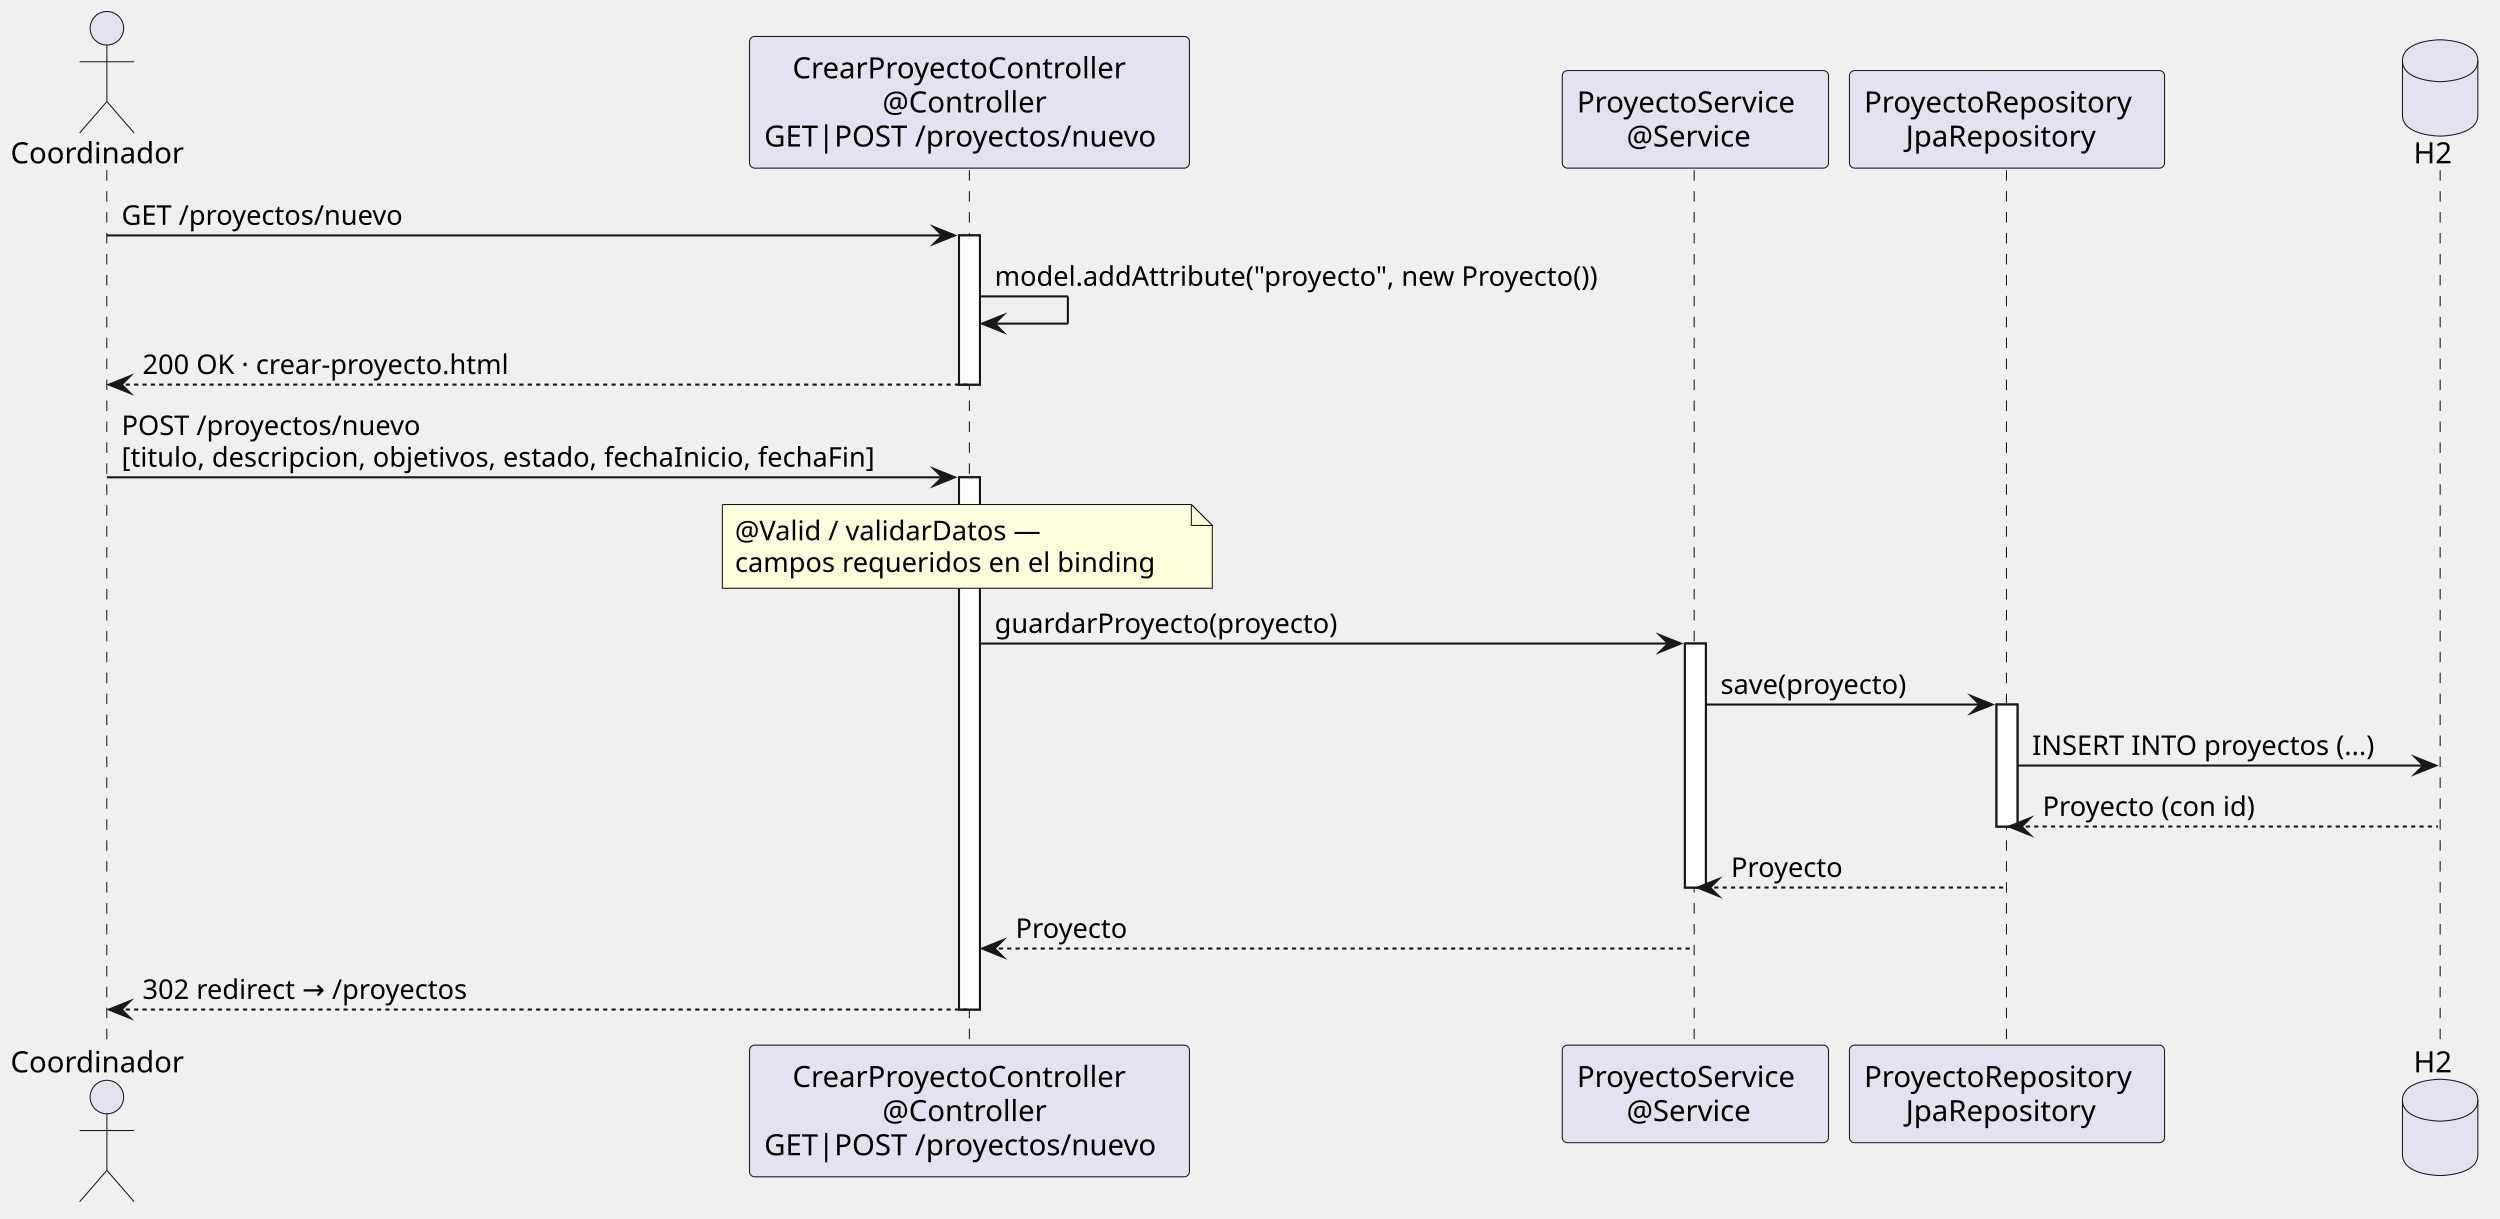
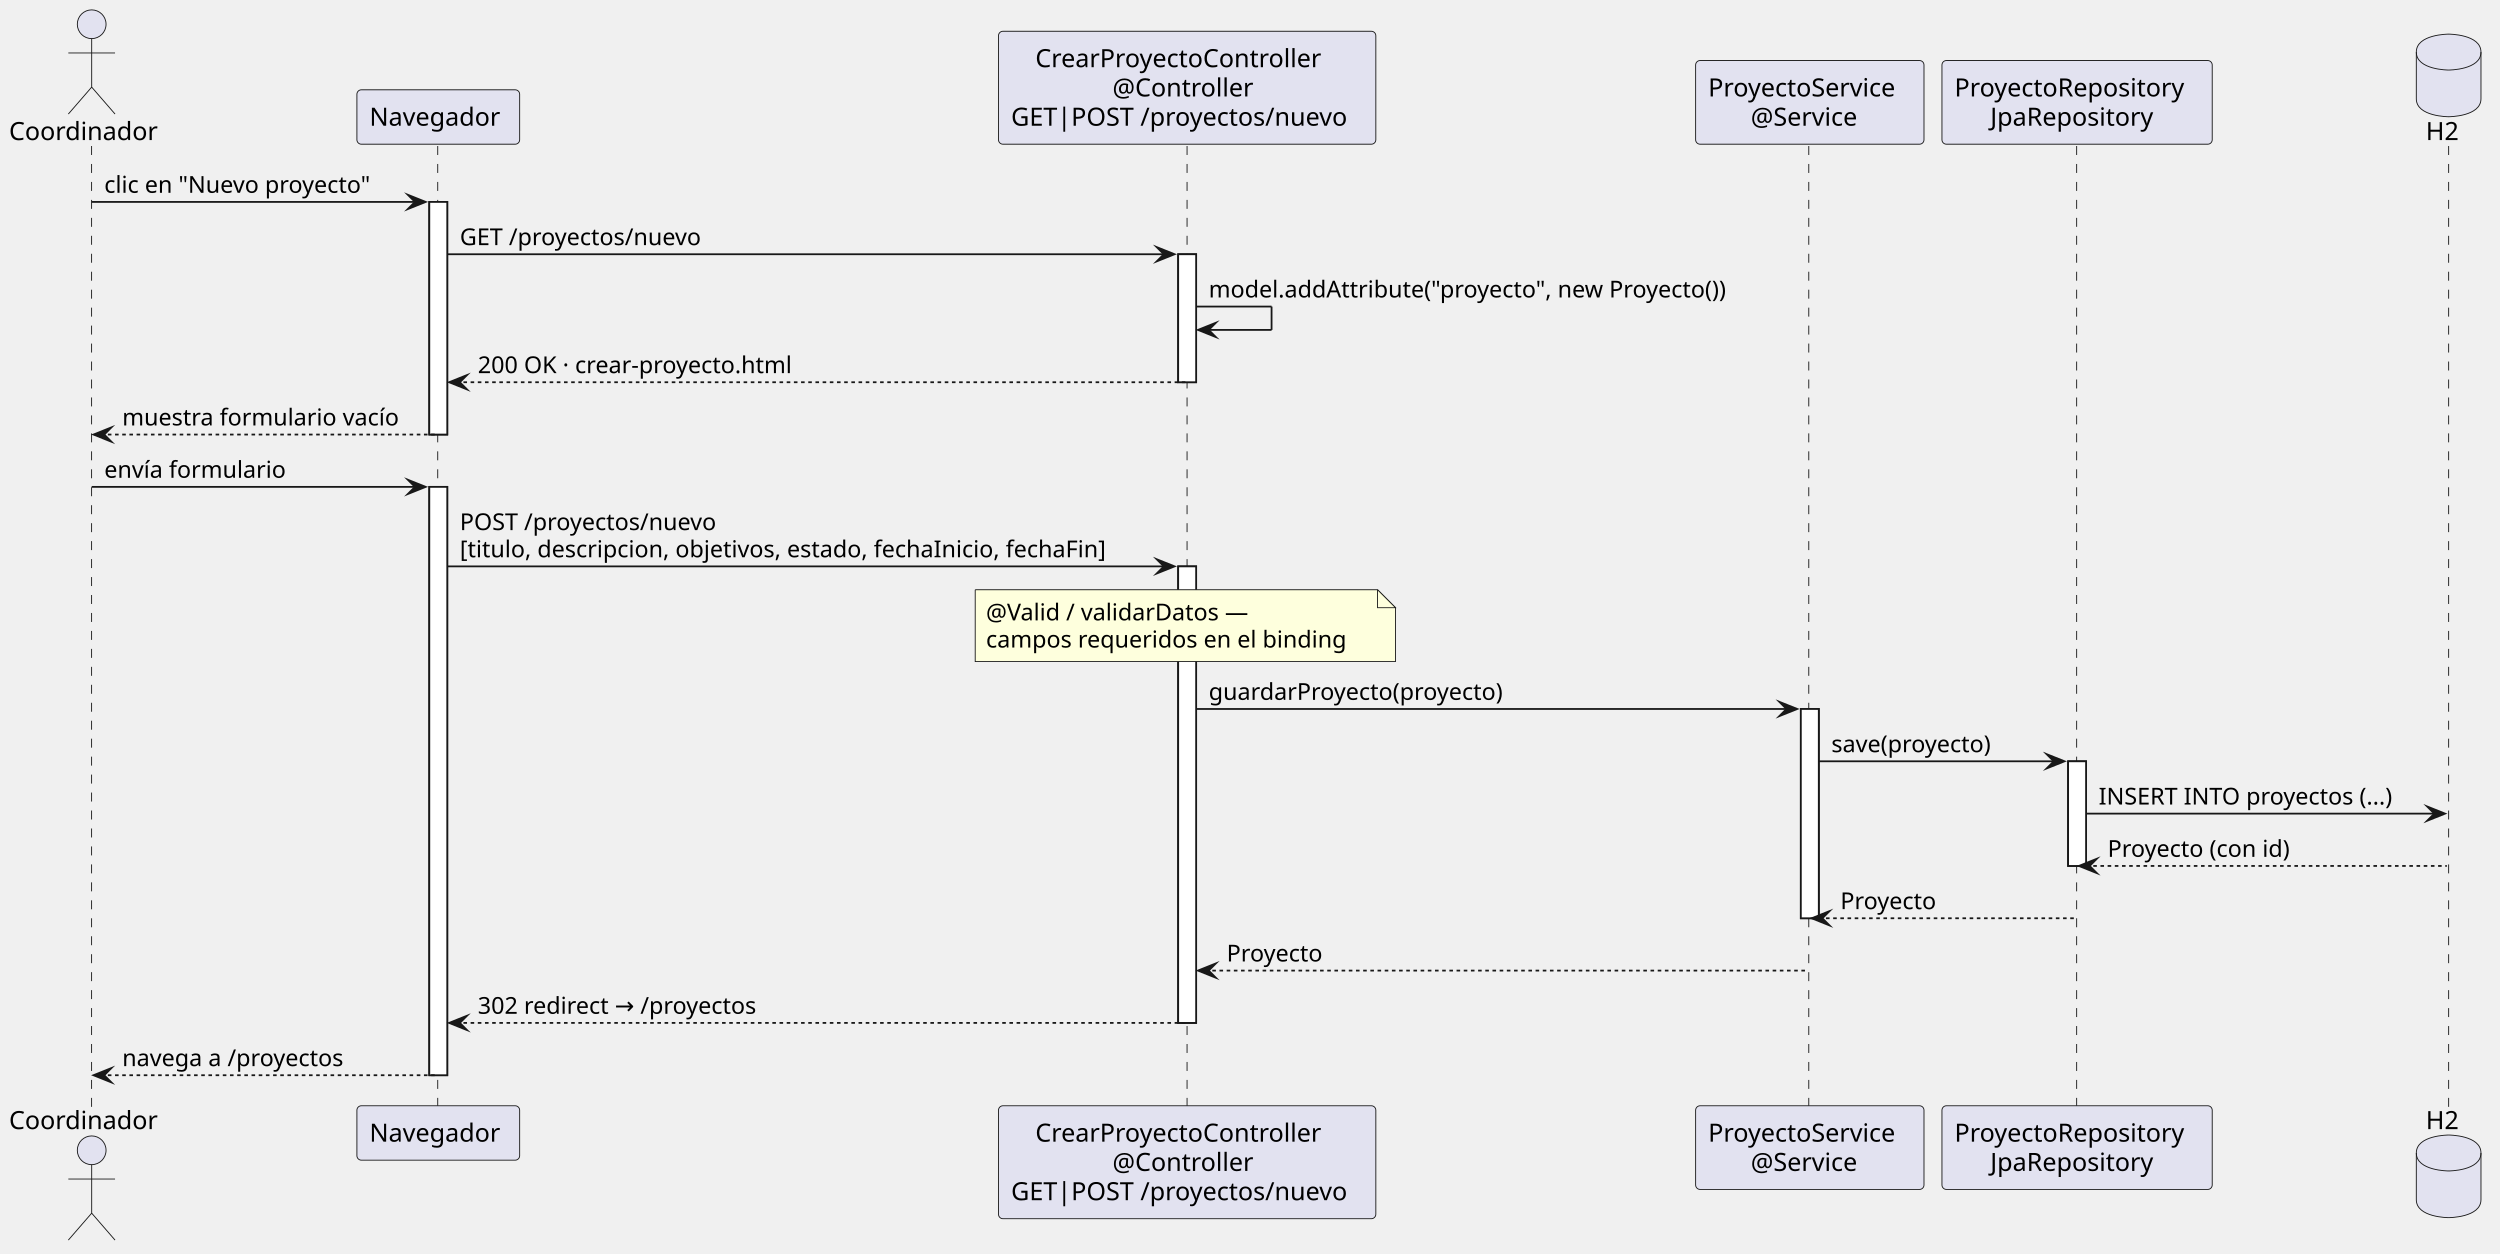
- <svg xmlns="http://www.w3.org/2000/svg" contentStyleType="text/css" data-diagram-type="SEQUENCE" height="582px" preserveAspectRatio="none" style="width:1194px;height:582px;background:#FFFFFF;" version="1.1" viewBox="0 0 1194 582" width="1194px" zoomAndPan="magnify">
+ <svg xmlns="http://www.w3.org/2000/svg" contentStyleType="text/css" data-diagram-type="SEQUENCE" height="698px" preserveAspectRatio="none" style="width:1392px;height:698px;background:#FFFFFF;" version="1.1" viewBox="0 0 1392 698" width="1392px" zoomAndPan="magnify">
  <defs />
  <g>
    <g>
-       <rect fill="#FFFFFF" height="71.266" style="stroke:#181818;stroke-width:1;" width="10" x="458.024" y="112.43" />
-     </g>
-     <g>
-       <rect fill="#FFFFFF" height="254.195" style="stroke:#181818;stroke-width:1;" width="10" x="458.024" y="227.961" />
-     </g>
-     <g>
-       <rect fill="#FFFFFF" height="116.531" style="stroke:#181818;stroke-width:1;" width="10" x="804.716" y="307.359" />
-     </g>
-     <g>
-       <rect fill="#FFFFFF" height="58.266" style="stroke:#181818;stroke-width:1;" width="10" x="953.537" y="336.492" />
+       <rect fill="#FFFFFF" height="129.531" style="stroke:#181818;stroke-width:1;" width="10" x="239.035" y="112.43" />
+     </g>
+     <g>
+       <rect fill="#FFFFFF" height="327.594" style="stroke:#181818;stroke-width:1;" width="10" x="239.035" y="271.094" />
+     </g>
+     <g>
+       <rect fill="#FFFFFF" height="71.266" style="stroke:#181818;stroke-width:1;" width="10" x="656.01" y="141.562" />
+     </g>
+     <g>
+       <rect fill="#FFFFFF" height="254.195" style="stroke:#181818;stroke-width:1;" width="10" x="656.01" y="315.359" />
+     </g>
+     <g>
+       <rect fill="#FFFFFF" height="116.531" style="stroke:#181818;stroke-width:1;" width="10" x="1002.702" y="394.758" />
+     </g>
+     <g>
+       <rect fill="#FFFFFF" height="58.266" style="stroke:#181818;stroke-width:1;" width="10" x="1151.523" y="423.891" />
    </g>
    <g class="participant-lifeline" data-entity-uid="part1" data-qualified-name="Coord" data-source-line="3" id="part1-lifeline">
      <g>
-         <rect fill="#000000" fill-opacity="0" height="418.859" width="8" x="47.049" y="81.297" />
-         <line style="stroke:#181818;stroke-width:0.5;stroke-dasharray:5,5;" x1="51" x2="51" y1="81.297" y2="500.156" />
-       </g>
-     </g>
-     <g class="participant-lifeline" data-entity-uid="part2" data-qualified-name="Ctrl" data-source-line="4" id="part2-lifeline">
-       <g>
-         <rect fill="#000000" fill-opacity="0" height="418.859" width="8" x="459.024" y="81.297" />
-         <line style="stroke:#181818;stroke-width:0.5;stroke-dasharray:5,5;" x1="462.97" x2="462.97" y1="81.297" y2="500.156" />
-       </g>
-     </g>
-     <g class="participant-lifeline" data-entity-uid="part3" data-qualified-name="Service" data-source-line="5" id="part3-lifeline">
-       <g>
-         <rect fill="#000000" fill-opacity="0" height="418.859" width="8" x="805.716" y="81.297" />
-         <line style="stroke:#181818;stroke-width:0.5;stroke-dasharray:5,5;" x1="809.139" x2="809.139" y1="81.297" y2="500.156" />
-       </g>
-     </g>
-     <g class="participant-lifeline" data-entity-uid="part4" data-qualified-name="Repo" data-source-line="6" id="part4-lifeline">
-       <g>
-         <rect fill="#000000" fill-opacity="0" height="418.859" width="8" x="954.537" y="81.297" />
-         <line style="stroke:#181818;stroke-width:0.5;stroke-dasharray:5,5;" x1="958.294" x2="958.294" y1="81.297" y2="500.156" />
-       </g>
-     </g>
-     <g class="participant-lifeline" data-entity-uid="part5" data-qualified-name="DB" data-source-line="7" id="part5-lifeline">
-       <g>
-         <rect fill="#000000" fill-opacity="0" height="418.859" width="8" x="1161.418" y="81.297" />
-         <line style="stroke:#181818;stroke-width:0.5;stroke-dasharray:5,5;" x1="1165.418" x2="1165.418" y1="81.297" y2="500.156" />
+         <rect fill="#000000" fill-opacity="0" height="535.391" width="8" x="47.049" y="81.297" />
+         <line style="stroke:#181818;stroke-width:0.5;stroke-dasharray:5,5;" x1="51" x2="51" y1="81.297" y2="616.688" />
+       </g>
+     </g>
+     <g class="participant-lifeline" data-entity-uid="part2" data-qualified-name="Nav" data-source-line="4" id="part2-lifeline">
+       <g>
+         <rect fill="#000000" fill-opacity="0" height="535.391" width="8" x="240.035" y="81.297" />
+         <line style="stroke:#181818;stroke-width:0.5;stroke-dasharray:5,5;" x1="243.723" x2="243.723" y1="81.297" y2="616.688" />
+       </g>
+     </g>
+     <g class="participant-lifeline" data-entity-uid="part3" data-qualified-name="Ctrl" data-source-line="5" id="part3-lifeline">
+       <g>
+         <rect fill="#000000" fill-opacity="0" height="535.391" width="8" x="657.01" y="81.297" />
+         <line style="stroke:#181818;stroke-width:0.5;stroke-dasharray:5,5;" x1="660.955" x2="660.955" y1="81.297" y2="616.688" />
+       </g>
+     </g>
+     <g class="participant-lifeline" data-entity-uid="part4" data-qualified-name="Service" data-source-line="6" id="part4-lifeline">
+       <g>
+         <rect fill="#000000" fill-opacity="0" height="535.391" width="8" x="1003.702" y="81.297" />
+         <line style="stroke:#181818;stroke-width:0.5;stroke-dasharray:5,5;" x1="1007.124" x2="1007.124" y1="81.297" y2="616.688" />
+       </g>
+     </g>
+     <g class="participant-lifeline" data-entity-uid="part5" data-qualified-name="Repo" data-source-line="7" id="part5-lifeline">
+       <g>
+         <rect fill="#000000" fill-opacity="0" height="535.391" width="8" x="1152.523" y="81.297" />
+         <line style="stroke:#181818;stroke-width:0.5;stroke-dasharray:5,5;" x1="1156.279" x2="1156.279" y1="81.297" y2="616.688" />
+       </g>
+     </g>
+     <g class="participant-lifeline" data-entity-uid="part6" data-qualified-name="DB" data-source-line="8" id="part6-lifeline">
+       <g>
+         <rect fill="#000000" fill-opacity="0" height="535.391" width="8" x="1359.403" y="81.297" />
+         <line style="stroke:#181818;stroke-width:0.5;stroke-dasharray:5,5;" x1="1363.403" x2="1363.403" y1="81.297" y2="616.688" />
      </g>
    </g>
    <g class="participant participant-head" data-entity-uid="part1" data-qualified-name="Coord" data-source-line="3" id="part1-head">
      <text fill="#000000" font-family="sans-serif" font-size="14" lengthAdjust="spacing" textLength="86.099" x="5" y="77.995">Coordinador</text>
      <ellipse cx="51.049" cy="13.5" fill="#E2E2F0" rx="8" ry="8" style="stroke:#181818;stroke-width:0.5;" />
      <path d="M51.049,21.5 L51.049,48.5 M38.049,29.5 L64.049,29.5 M51.049,48.5 L38.049,63.5 M51.049,48.5 L64.049,63.5" fill="none" style="stroke:#181818;stroke-width:0.5;" />
    </g>
    <g class="participant participant-tail" data-entity-uid="part1" data-qualified-name="Coord" data-source-line="3" id="part1-tail">
-       <text fill="#000000" font-family="sans-serif" font-size="14" lengthAdjust="spacing" textLength="86.099" x="5" y="512.151">Coordinador</text>
-       <ellipse cx="51.049" cy="523.953" fill="#E2E2F0" rx="8" ry="8" style="stroke:#181818;stroke-width:0.5;" />
-       <path d="M51.049,531.953 L51.049,558.953 M38.049,539.953 L64.049,539.953 M51.049,558.953 L38.049,573.953 M51.049,558.953 L64.049,573.953" fill="none" style="stroke:#181818;stroke-width:0.5;" />
-     </g>
-     <g class="participant participant-head" data-entity-uid="part2" data-qualified-name="Ctrl" data-source-line="4" id="part2-head">
-       <rect fill="#E2E2F0" height="62.891" rx="2.5" ry="2.5" style="stroke:#181818;stroke-width:0.5;" width="210.109" x="357.97" y="17.406" />
-       <text fill="#000000" font-family="sans-serif" font-size="14" lengthAdjust="spacing" textLength="169.066" x="378.491" y="37.401">CrearProyectoController</text>
-       <text fill="#000000" font-family="sans-serif" font-size="14" lengthAdjust="spacing" textLength="83.173" x="421.438" y="53.698">@Controller</text>
-       <text fill="#000000" font-family="sans-serif" font-size="14" lengthAdjust="spacing" textLength="196.109" x="364.97" y="69.995">GET|POST /proyectos/nuevo</text>
-     </g>
-     <g class="participant participant-tail" data-entity-uid="part2" data-qualified-name="Ctrl" data-source-line="4" id="part2-tail">
-       <rect fill="#E2E2F0" height="62.891" rx="2.5" ry="2.5" style="stroke:#181818;stroke-width:0.5;" width="210.109" x="357.97" y="499.156" />
-       <text fill="#000000" font-family="sans-serif" font-size="14" lengthAdjust="spacing" textLength="169.066" x="378.491" y="519.151">CrearProyectoController</text>
-       <text fill="#000000" font-family="sans-serif" font-size="14" lengthAdjust="spacing" textLength="83.173" x="421.438" y="535.448">@Controller</text>
-       <text fill="#000000" font-family="sans-serif" font-size="14" lengthAdjust="spacing" textLength="196.109" x="364.97" y="551.745">GET|POST /proyectos/nuevo</text>
-     </g>
-     <g class="participant participant-head" data-entity-uid="part3" data-qualified-name="Service" data-source-line="5" id="part3-head">
-       <rect fill="#E2E2F0" height="46.594" rx="2.5" ry="2.5" style="stroke:#181818;stroke-width:0.5;" width="127.155" x="746.139" y="33.703" />
-       <text fill="#000000" font-family="sans-serif" font-size="14" lengthAdjust="spacing" textLength="113.155" x="753.139" y="53.698">ProyectoService</text>
-       <text fill="#000000" font-family="sans-serif" font-size="14" lengthAdjust="spacing" textLength="65.741" x="776.846" y="69.995">@Service</text>
-     </g>
-     <g class="participant participant-tail" data-entity-uid="part3" data-qualified-name="Service" data-source-line="5" id="part3-tail">
-       <rect fill="#E2E2F0" height="46.594" rx="2.5" ry="2.5" style="stroke:#181818;stroke-width:0.5;" width="127.155" x="746.139" y="499.156" />
-       <text fill="#000000" font-family="sans-serif" font-size="14" lengthAdjust="spacing" textLength="113.155" x="753.139" y="519.151">ProyectoService</text>
-       <text fill="#000000" font-family="sans-serif" font-size="14" lengthAdjust="spacing" textLength="65.741" x="776.846" y="535.448">@Service</text>
-     </g>
-     <g class="participant participant-head" data-entity-uid="part4" data-qualified-name="Repo" data-source-line="6" id="part4-head">
-       <rect fill="#E2E2F0" height="46.594" rx="2.5" ry="2.5" style="stroke:#181818;stroke-width:0.5;" width="150.486" x="883.294" y="33.703" />
-       <text fill="#000000" font-family="sans-serif" font-size="14" lengthAdjust="spacing" textLength="136.486" x="890.294" y="53.698">ProyectoRepository</text>
-       <text fill="#000000" font-family="sans-serif" font-size="14" lengthAdjust="spacing" textLength="96.667" x="910.204" y="69.995">JpaRepository</text>
-     </g>
-     <g class="participant participant-tail" data-entity-uid="part4" data-qualified-name="Repo" data-source-line="6" id="part4-tail">
-       <rect fill="#E2E2F0" height="46.594" rx="2.5" ry="2.5" style="stroke:#181818;stroke-width:0.5;" width="150.486" x="883.294" y="499.156" />
-       <text fill="#000000" font-family="sans-serif" font-size="14" lengthAdjust="spacing" textLength="136.486" x="890.294" y="519.151">ProyectoRepository</text>
-       <text fill="#000000" font-family="sans-serif" font-size="14" lengthAdjust="spacing" textLength="96.667" x="910.204" y="535.448">JpaRepository</text>
-     </g>
-     <g class="participant participant-head" data-entity-uid="part5" data-qualified-name="DB" data-source-line="7" id="part5-head">
-       <text fill="#000000" font-family="sans-serif" font-size="14" lengthAdjust="spacing" textLength="19.435" x="1152.7" y="77.995">H2</text>
-       <path d="M1147.418,29 C1147.418,19 1165.418,19 1165.418,19 C1165.418,19 1183.418,19 1183.418,29 L1183.418,55 C1183.418,65 1165.418,65 1165.418,65 C1165.418,65 1147.418,65 1147.418,55 L1147.418,29" fill="#E2E2F0" style="stroke:#181818;stroke-width:0.5;" />
-       <path d="M1147.418,29 C1147.418,39 1165.418,39 1165.418,39 C1165.418,39 1183.418,39 1183.418,29" fill="none" style="stroke:#181818;stroke-width:0.5;" />
-     </g>
-     <g class="participant participant-tail" data-entity-uid="part5" data-qualified-name="DB" data-source-line="7" id="part5-tail">
-       <text fill="#000000" font-family="sans-serif" font-size="14" lengthAdjust="spacing" textLength="19.435" x="1152.7" y="512.151">H2</text>
-       <path d="M1147.418,525.453 C1147.418,515.453 1165.418,515.453 1165.418,515.453 C1165.418,515.453 1183.418,515.453 1183.418,525.453 L1183.418,551.453 C1183.418,561.453 1165.418,561.453 1165.418,561.453 C1165.418,561.453 1147.418,561.453 1147.418,551.453 L1147.418,525.453" fill="#E2E2F0" style="stroke:#181818;stroke-width:0.5;" />
-       <path d="M1147.418,525.453 C1147.418,535.453 1165.418,535.453 1165.418,535.453 C1165.418,535.453 1183.418,535.453 1183.418,525.453" fill="none" style="stroke:#181818;stroke-width:0.5;" />
-     </g>
-     <g>
-       <rect fill="#FFFFFF" height="71.266" style="stroke:#181818;stroke-width:1;" width="10" x="458.024" y="112.43" />
-     </g>
-     <g>
-       <rect fill="#FFFFFF" height="254.195" style="stroke:#181818;stroke-width:1;" width="10" x="458.024" y="227.961" />
-     </g>
-     <g>
-       <rect fill="#FFFFFF" height="116.531" style="stroke:#181818;stroke-width:1;" width="10" x="804.716" y="307.359" />
-     </g>
-     <g>
-       <rect fill="#FFFFFF" height="58.266" style="stroke:#181818;stroke-width:1;" width="10" x="953.537" y="336.492" />
-     </g>
-     <g class="message" data-entity-1="part1" data-entity-2="part2" data-source-line="9" id="msg1">
-       <polygon fill="#181818" points="446.024,108.43,456.024,112.43,446.024,116.43,450.024,112.43" style="stroke:#181818;stroke-width:1;stroke-linejoin:miter;stroke-miterlimit:10;" />
-       <line style="stroke:#181818;stroke-width:1;" x1="51.049" x2="452.024" y1="112.43" y2="112.43" />
-       <text fill="#000000" font-family="sans-serif" font-size="13" lengthAdjust="spacing" textLength="143.457" x="58.049" y="107.364">GET /proyectos/nuevo</text>
-     </g>
-     <g class="message" data-entity-1="part2" data-entity-2="part2" data-source-line="11" id="msg2">
-       <line style="stroke:#181818;stroke-width:1;" x1="468.024" x2="510.024" y1="141.562" y2="141.562" />
-       <line style="stroke:#181818;stroke-width:1;" x1="510.024" x2="510.024" y1="141.562" y2="154.562" />
-       <line style="stroke:#181818;stroke-width:1;" x1="469.024" x2="510.024" y1="154.562" y2="154.562" />
-       <polygon fill="#181818" points="479.024,150.562,469.024,154.562,479.024,158.562,475.024,154.562" style="stroke:#181818;stroke-width:1;stroke-linejoin:miter;stroke-miterlimit:10;" />
-       <text fill="#000000" font-family="sans-serif" font-size="13" lengthAdjust="spacing" textLength="312.692" x="475.024" y="136.497">model.addAttribute("proyecto", new Proyecto())</text>
-     </g>
-     <g class="message" data-entity-1="part2" data-entity-2="part1" data-source-line="12" id="msg3">
-       <polygon fill="#181818" points="62.049,179.695,52.049,183.695,62.049,187.695,58.049,183.695" style="stroke:#181818;stroke-width:1;stroke-linejoin:miter;stroke-miterlimit:10;" />
-       <line style="stroke:#181818;stroke-width:1;stroke-dasharray:2,2;" x1="56.049" x2="462.024" y1="183.695" y2="183.695" />
-       <text fill="#000000" font-family="sans-serif" font-size="13" lengthAdjust="spacing" textLength="189.776" x="68.049" y="178.629">200 OK · crear-proyecto.html</text>
-     </g>
-     <g class="message" data-entity-1="part1" data-entity-2="part2" data-source-line="15" id="msg4">
-       <polygon fill="#181818" points="446.024,223.961,456.024,227.961,446.024,231.961,450.024,227.961" style="stroke:#181818;stroke-width:1;stroke-linejoin:miter;stroke-miterlimit:10;" />
-       <line style="stroke:#181818;stroke-width:1;" x1="51.049" x2="452.024" y1="227.961" y2="227.961" />
-       <text fill="#000000" font-family="sans-serif" font-size="13" lengthAdjust="spacing" textLength="151.493" x="58.049" y="207.762">POST /proyectos/nuevo</text>
-       <text fill="#000000" font-family="sans-serif" font-size="13" lengthAdjust="spacing" textLength="387.975" x="58.049" y="222.895">[titulo, descripcion, objetivos, estado, fechaInicio, fechaFin]</text>
-     </g>
-     <path d="M345,240.961 L345,280.961 L579,280.961 L579,250.961 L569,240.961 L345,240.961" fill="#FEFFDD" style="stroke:#181818;stroke-width:0.5;" />
-     <path d="M569,240.961 L569,250.961 L579,250.961 L569,240.961" fill="#FEFFDD" style="stroke:#181818;stroke-width:0.5;" />
-     <text fill="#000000" font-family="sans-serif" font-size="13" lengthAdjust="spacing" textLength="157.358" x="351" y="258.028">@Valid / validarDatos —</text>
-     <text fill="#000000" font-family="sans-serif" font-size="13" lengthAdjust="spacing" textLength="213.357" x="351" y="273.161">campos requeridos en el binding</text>
-     <g class="message" data-entity-1="part2" data-entity-2="part3" data-source-line="20" id="msg5">
-       <polygon fill="#181818" points="792.716,303.359,802.716,307.359,792.716,311.359,796.716,307.359" style="stroke:#181818;stroke-width:1;stroke-linejoin:miter;stroke-miterlimit:10;" />
-       <line style="stroke:#181818;stroke-width:1;" x1="468.024" x2="798.716" y1="307.359" y2="307.359" />
-       <text fill="#000000" font-family="sans-serif" font-size="13" lengthAdjust="spacing" textLength="175.976" x="475.024" y="302.293">guardarProyecto(proyecto)</text>
-     </g>
-     <g class="message" data-entity-1="part3" data-entity-2="part4" data-source-line="22" id="msg6">
-       <polygon fill="#181818" points="941.537,332.492,951.537,336.492,941.537,340.492,945.537,336.492" style="stroke:#181818;stroke-width:1;stroke-linejoin:miter;stroke-miterlimit:10;" />
-       <line style="stroke:#181818;stroke-width:1;" x1="814.716" x2="947.537" y1="336.492" y2="336.492" />
-       <text fill="#000000" font-family="sans-serif" font-size="13" lengthAdjust="spacing" textLength="98.014" x="821.716" y="331.426">save(proyecto)</text>
-     </g>
-     <g class="message" data-entity-1="part4" data-entity-2="part5" data-source-line="24" id="msg7">
-       <polygon fill="#181818" points="1153.418,361.625,1163.418,365.625,1153.418,369.625,1157.418,365.625" style="stroke:#181818;stroke-width:1;stroke-linejoin:miter;stroke-miterlimit:10;" />
-       <line style="stroke:#181818;stroke-width:1;" x1="963.537" x2="1159.418" y1="365.625" y2="365.625" />
-       <text fill="#000000" font-family="sans-serif" font-size="13" lengthAdjust="spacing" textLength="177.88" x="970.537" y="360.559">INSERT INTO proyectos (...)</text>
-     </g>
-     <g class="message" data-entity-1="part5" data-entity-2="part4" data-source-line="25" id="msg8">
-       <polygon fill="#181818" points="969.537,390.758,959.537,394.758,969.537,398.758,965.537,394.758" style="stroke:#181818;stroke-width:1;stroke-linejoin:miter;stroke-miterlimit:10;" />
-       <line style="stroke:#181818;stroke-width:1;stroke-dasharray:2,2;" x1="963.537" x2="1164.418" y1="394.758" y2="394.758" />
-       <text fill="#000000" font-family="sans-serif" font-size="13" lengthAdjust="spacing" textLength="110.64" x="975.537" y="389.692">Proyecto (con id)</text>
-     </g>
-     <g class="message" data-entity-1="part4" data-entity-2="part3" data-source-line="27" id="msg9">
-       <polygon fill="#181818" points="820.716,419.891,810.716,423.891,820.716,427.891,816.716,423.891" style="stroke:#181818;stroke-width:1;stroke-linejoin:miter;stroke-miterlimit:10;" />
-       <line style="stroke:#181818;stroke-width:1;stroke-dasharray:2,2;" x1="814.716" x2="957.537" y1="423.891" y2="423.891" />
-       <text fill="#000000" font-family="sans-serif" font-size="13" lengthAdjust="spacing" textLength="57.027" x="826.716" y="418.825">Proyecto</text>
-     </g>
-     <g class="message" data-entity-1="part3" data-entity-2="part2" data-source-line="29" id="msg10">
-       <polygon fill="#181818" points="479.024,449.023,469.024,453.023,479.024,457.023,475.024,453.023" style="stroke:#181818;stroke-width:1;stroke-linejoin:miter;stroke-miterlimit:10;" />
-       <line style="stroke:#181818;stroke-width:1;stroke-dasharray:2,2;" x1="473.024" x2="808.716" y1="453.023" y2="453.023" />
-       <text fill="#000000" font-family="sans-serif" font-size="13" lengthAdjust="spacing" textLength="57.027" x="485.024" y="447.957">Proyecto</text>
-     </g>
-     <g class="message" data-entity-1="part2" data-entity-2="part1" data-source-line="31" id="msg11">
-       <polygon fill="#181818" points="62.049,478.156,52.049,482.156,62.049,486.156,58.049,482.156" style="stroke:#181818;stroke-width:1;stroke-linejoin:miter;stroke-miterlimit:10;" />
-       <line style="stroke:#181818;stroke-width:1;stroke-dasharray:2,2;" x1="56.049" x2="462.024" y1="482.156" y2="482.156" />
-       <text fill="#000000" font-family="sans-serif" font-size="13" lengthAdjust="spacing" textLength="167.489" x="68.049" y="477.09">302 redirect → /proyectos</text>
+       <text fill="#000000" font-family="sans-serif" font-size="14" lengthAdjust="spacing" textLength="86.099" x="5" y="628.683">Coordinador</text>
+       <ellipse cx="51.049" cy="640.484" fill="#E2E2F0" rx="8" ry="8" style="stroke:#181818;stroke-width:0.5;" />
+       <path d="M51.049,648.484 L51.049,675.484 M38.049,656.484 L64.049,656.484 M51.049,675.484 L38.049,690.484 M51.049,675.484 L64.049,690.484" fill="none" style="stroke:#181818;stroke-width:0.5;" />
+     </g>
+     <g class="participant participant-head" data-entity-uid="part2" data-qualified-name="Nav" data-source-line="4" id="part2-head">
+       <rect fill="#E2E2F0" height="30.297" rx="2.5" ry="2.5" style="stroke:#181818;stroke-width:0.5;" width="90.624" x="198.723" y="50" />
+       <text fill="#000000" font-family="sans-serif" font-size="14" lengthAdjust="spacing" textLength="76.624" x="205.723" y="69.995">Navegador</text>
+     </g>
+     <g class="participant participant-tail" data-entity-uid="part2" data-qualified-name="Nav" data-source-line="4" id="part2-tail">
+       <rect fill="#E2E2F0" height="30.297" rx="2.5" ry="2.5" style="stroke:#181818;stroke-width:0.5;" width="90.624" x="198.723" y="615.688" />
+       <text fill="#000000" font-family="sans-serif" font-size="14" lengthAdjust="spacing" textLength="76.624" x="205.723" y="635.683">Navegador</text>
+     </g>
+     <g class="participant participant-head" data-entity-uid="part3" data-qualified-name="Ctrl" data-source-line="5" id="part3-head">
+       <rect fill="#E2E2F0" height="62.891" rx="2.5" ry="2.5" style="stroke:#181818;stroke-width:0.5;" width="210.109" x="555.955" y="17.406" />
+       <text fill="#000000" font-family="sans-serif" font-size="14" lengthAdjust="spacing" textLength="169.066" x="576.477" y="37.401">CrearProyectoController</text>
+       <text fill="#000000" font-family="sans-serif" font-size="14" lengthAdjust="spacing" textLength="83.173" x="619.423" y="53.698">@Controller</text>
+       <text fill="#000000" font-family="sans-serif" font-size="14" lengthAdjust="spacing" textLength="196.109" x="562.955" y="69.995">GET|POST /proyectos/nuevo</text>
+     </g>
+     <g class="participant participant-tail" data-entity-uid="part3" data-qualified-name="Ctrl" data-source-line="5" id="part3-tail">
+       <rect fill="#E2E2F0" height="62.891" rx="2.5" ry="2.5" style="stroke:#181818;stroke-width:0.5;" width="210.109" x="555.955" y="615.688" />
+       <text fill="#000000" font-family="sans-serif" font-size="14" lengthAdjust="spacing" textLength="169.066" x="576.477" y="635.683">CrearProyectoController</text>
+       <text fill="#000000" font-family="sans-serif" font-size="14" lengthAdjust="spacing" textLength="83.173" x="619.423" y="651.98">@Controller</text>
+       <text fill="#000000" font-family="sans-serif" font-size="14" lengthAdjust="spacing" textLength="196.109" x="562.955" y="668.276">GET|POST /proyectos/nuevo</text>
+     </g>
+     <g class="participant participant-head" data-entity-uid="part4" data-qualified-name="Service" data-source-line="6" id="part4-head">
+       <rect fill="#E2E2F0" height="46.594" rx="2.5" ry="2.5" style="stroke:#181818;stroke-width:0.5;" width="127.155" x="944.124" y="33.703" />
+       <text fill="#000000" font-family="sans-serif" font-size="14" lengthAdjust="spacing" textLength="113.155" x="951.124" y="53.698">ProyectoService</text>
+       <text fill="#000000" font-family="sans-serif" font-size="14" lengthAdjust="spacing" textLength="65.741" x="974.831" y="69.995">@Service</text>
+     </g>
+     <g class="participant participant-tail" data-entity-uid="part4" data-qualified-name="Service" data-source-line="6" id="part4-tail">
+       <rect fill="#E2E2F0" height="46.594" rx="2.5" ry="2.5" style="stroke:#181818;stroke-width:0.5;" width="127.155" x="944.124" y="615.688" />
+       <text fill="#000000" font-family="sans-serif" font-size="14" lengthAdjust="spacing" textLength="113.155" x="951.124" y="635.683">ProyectoService</text>
+       <text fill="#000000" font-family="sans-serif" font-size="14" lengthAdjust="spacing" textLength="65.741" x="974.831" y="651.98">@Service</text>
+     </g>
+     <g class="participant participant-head" data-entity-uid="part5" data-qualified-name="Repo" data-source-line="7" id="part5-head">
+       <rect fill="#E2E2F0" height="46.594" rx="2.5" ry="2.5" style="stroke:#181818;stroke-width:0.5;" width="150.486" x="1081.279" y="33.703" />
+       <text fill="#000000" font-family="sans-serif" font-size="14" lengthAdjust="spacing" textLength="136.486" x="1088.279" y="53.698">ProyectoRepository</text>
+       <text fill="#000000" font-family="sans-serif" font-size="14" lengthAdjust="spacing" textLength="96.667" x="1108.189" y="69.995">JpaRepository</text>
+     </g>
+     <g class="participant participant-tail" data-entity-uid="part5" data-qualified-name="Repo" data-source-line="7" id="part5-tail">
+       <rect fill="#E2E2F0" height="46.594" rx="2.5" ry="2.5" style="stroke:#181818;stroke-width:0.5;" width="150.486" x="1081.279" y="615.688" />
+       <text fill="#000000" font-family="sans-serif" font-size="14" lengthAdjust="spacing" textLength="136.486" x="1088.279" y="635.683">ProyectoRepository</text>
+       <text fill="#000000" font-family="sans-serif" font-size="14" lengthAdjust="spacing" textLength="96.667" x="1108.189" y="651.98">JpaRepository</text>
+     </g>
+     <g class="participant participant-head" data-entity-uid="part6" data-qualified-name="DB" data-source-line="8" id="part6-head">
+       <text fill="#000000" font-family="sans-serif" font-size="14" lengthAdjust="spacing" textLength="19.435" x="1350.686" y="77.995">H2</text>
+       <path d="M1345.403,29 C1345.403,19 1363.403,19 1363.403,19 C1363.403,19 1381.403,19 1381.403,29 L1381.403,55 C1381.403,65 1363.403,65 1363.403,65 C1363.403,65 1345.403,65 1345.403,55 L1345.403,29" fill="#E2E2F0" style="stroke:#181818;stroke-width:0.5;" />
+       <path d="M1345.403,29 C1345.403,39 1363.403,39 1363.403,39 C1363.403,39 1381.403,39 1381.403,29" fill="none" style="stroke:#181818;stroke-width:0.5;" />
+     </g>
+     <g class="participant participant-tail" data-entity-uid="part6" data-qualified-name="DB" data-source-line="8" id="part6-tail">
+       <text fill="#000000" font-family="sans-serif" font-size="14" lengthAdjust="spacing" textLength="19.435" x="1350.686" y="628.683">H2</text>
+       <path d="M1345.403,641.984 C1345.403,631.984 1363.403,631.984 1363.403,631.984 C1363.403,631.984 1381.403,631.984 1381.403,641.984 L1381.403,667.984 C1381.403,677.984 1363.403,677.984 1363.403,677.984 C1363.403,677.984 1345.403,677.984 1345.403,667.984 L1345.403,641.984" fill="#E2E2F0" style="stroke:#181818;stroke-width:0.5;" />
+       <path d="M1345.403,641.984 C1345.403,651.984 1363.403,651.984 1363.403,651.984 C1363.403,651.984 1381.403,651.984 1381.403,641.984" fill="none" style="stroke:#181818;stroke-width:0.5;" />
+     </g>
+     <g>
+       <rect fill="#FFFFFF" height="129.531" style="stroke:#181818;stroke-width:1;" width="10" x="239.035" y="112.43" />
+     </g>
+     <g>
+       <rect fill="#FFFFFF" height="327.594" style="stroke:#181818;stroke-width:1;" width="10" x="239.035" y="271.094" />
+     </g>
+     <g>
+       <rect fill="#FFFFFF" height="71.266" style="stroke:#181818;stroke-width:1;" width="10" x="656.01" y="141.562" />
+     </g>
+     <g>
+       <rect fill="#FFFFFF" height="254.195" style="stroke:#181818;stroke-width:1;" width="10" x="656.01" y="315.359" />
+     </g>
+     <g>
+       <rect fill="#FFFFFF" height="116.531" style="stroke:#181818;stroke-width:1;" width="10" x="1002.702" y="394.758" />
+     </g>
+     <g>
+       <rect fill="#FFFFFF" height="58.266" style="stroke:#181818;stroke-width:1;" width="10" x="1151.523" y="423.891" />
+     </g>
+     <g class="message" data-entity-1="part1" data-entity-2="part2" data-source-line="10" id="msg1">
+       <polygon fill="#181818" points="227.035,108.43,237.035,112.43,227.035,116.43,231.035,112.43" style="stroke:#181818;stroke-width:1;stroke-linejoin:miter;stroke-miterlimit:10;" />
+       <line style="stroke:#181818;stroke-width:1;" x1="51.049" x2="233.035" y1="112.43" y2="112.43" />
+       <text fill="#000000" font-family="sans-serif" font-size="13" lengthAdjust="spacing" textLength="161.161" x="58.049" y="107.364">clic en "Nuevo proyecto"</text>
+     </g>
+     <g class="message" data-entity-1="part2" data-entity-2="part3" data-source-line="12" id="msg2">
+       <polygon fill="#181818" points="644.01,137.562,654.01,141.562,644.01,145.562,648.01,141.562" style="stroke:#181818;stroke-width:1;stroke-linejoin:miter;stroke-miterlimit:10;" />
+       <line style="stroke:#181818;stroke-width:1;" x1="249.035" x2="650.01" y1="141.562" y2="141.562" />
+       <text fill="#000000" font-family="sans-serif" font-size="13" lengthAdjust="spacing" textLength="143.457" x="256.035" y="136.497">GET /proyectos/nuevo</text>
+     </g>
+     <g class="message" data-entity-1="part3" data-entity-2="part3" data-source-line="14" id="msg3">
+       <line style="stroke:#181818;stroke-width:1;" x1="666.01" x2="708.01" y1="170.695" y2="170.695" />
+       <line style="stroke:#181818;stroke-width:1;" x1="708.01" x2="708.01" y1="170.695" y2="183.695" />
+       <line style="stroke:#181818;stroke-width:1;" x1="667.01" x2="708.01" y1="183.695" y2="183.695" />
+       <polygon fill="#181818" points="677.01,179.695,667.01,183.695,677.01,187.695,673.01,183.695" style="stroke:#181818;stroke-width:1;stroke-linejoin:miter;stroke-miterlimit:10;" />
+       <text fill="#000000" font-family="sans-serif" font-size="13" lengthAdjust="spacing" textLength="312.692" x="673.01" y="165.629">model.addAttribute("proyecto", new Proyecto())</text>
+     </g>
+     <g class="message" data-entity-1="part3" data-entity-2="part2" data-source-line="15" id="msg4">
+       <polygon fill="#181818" points="260.035,208.828,250.035,212.828,260.035,216.828,256.035,212.828" style="stroke:#181818;stroke-width:1;stroke-linejoin:miter;stroke-miterlimit:10;" />
+       <line style="stroke:#181818;stroke-width:1;stroke-dasharray:2,2;" x1="254.035" x2="660.01" y1="212.828" y2="212.828" />
+       <text fill="#000000" font-family="sans-serif" font-size="13" lengthAdjust="spacing" textLength="189.776" x="266.035" y="207.762">200 OK · crear-proyecto.html</text>
+     </g>
+     <g class="message" data-entity-1="part2" data-entity-2="part1" data-source-line="17" id="msg5">
+       <polygon fill="#181818" points="62.049,237.961,52.049,241.961,62.049,245.961,58.049,241.961" style="stroke:#181818;stroke-width:1;stroke-linejoin:miter;stroke-miterlimit:10;" />
+       <line style="stroke:#181818;stroke-width:1;stroke-dasharray:2,2;" x1="56.049" x2="243.035" y1="241.961" y2="241.961" />
+       <text fill="#000000" font-family="sans-serif" font-size="13" lengthAdjust="spacing" textLength="163.985" x="68.049" y="236.895">muestra formulario vacío</text>
+     </g>
+     <g class="message" data-entity-1="part1" data-entity-2="part2" data-source-line="20" id="msg6">
+       <polygon fill="#181818" points="227.035,267.094,237.035,271.094,227.035,275.094,231.035,271.094" style="stroke:#181818;stroke-width:1;stroke-linejoin:miter;stroke-miterlimit:10;" />
+       <line style="stroke:#181818;stroke-width:1;" x1="51.049" x2="233.035" y1="271.094" y2="271.094" />
+       <text fill="#000000" font-family="sans-serif" font-size="13" lengthAdjust="spacing" textLength="106.907" x="58.049" y="266.028">envía formulario</text>
+     </g>
+     <g class="message" data-entity-1="part2" data-entity-2="part3" data-source-line="22" id="msg7">
+       <polygon fill="#181818" points="644.01,311.359,654.01,315.359,644.01,319.359,648.01,315.359" style="stroke:#181818;stroke-width:1;stroke-linejoin:miter;stroke-miterlimit:10;" />
+       <line style="stroke:#181818;stroke-width:1;" x1="249.035" x2="650.01" y1="315.359" y2="315.359" />
+       <text fill="#000000" font-family="sans-serif" font-size="13" lengthAdjust="spacing" textLength="151.493" x="256.035" y="295.161">POST /proyectos/nuevo</text>
+       <text fill="#000000" font-family="sans-serif" font-size="13" lengthAdjust="spacing" textLength="387.975" x="256.035" y="310.293">[titulo, descripcion, objetivos, estado, fechaInicio, fechaFin]</text>
+     </g>
+     <path d="M543,328.359 L543,368.359 L777,368.359 L777,338.359 L767,328.359 L543,328.359" fill="#FEFFDD" style="stroke:#181818;stroke-width:0.5;" />
+     <path d="M767,328.359 L767,338.359 L777,338.359 L767,328.359" fill="#FEFFDD" style="stroke:#181818;stroke-width:0.5;" />
+     <text fill="#000000" font-family="sans-serif" font-size="13" lengthAdjust="spacing" textLength="157.358" x="549" y="345.426">@Valid / validarDatos —</text>
+     <text fill="#000000" font-family="sans-serif" font-size="13" lengthAdjust="spacing" textLength="213.357" x="549" y="360.559">campos requeridos en el binding</text>
+     <g class="message" data-entity-1="part3" data-entity-2="part4" data-source-line="27" id="msg8">
+       <polygon fill="#181818" points="990.702,390.758,1000.702,394.758,990.702,398.758,994.702,394.758" style="stroke:#181818;stroke-width:1;stroke-linejoin:miter;stroke-miterlimit:10;" />
+       <line style="stroke:#181818;stroke-width:1;" x1="666.01" x2="996.702" y1="394.758" y2="394.758" />
+       <text fill="#000000" font-family="sans-serif" font-size="13" lengthAdjust="spacing" textLength="175.976" x="673.01" y="389.692">guardarProyecto(proyecto)</text>
+     </g>
+     <g class="message" data-entity-1="part4" data-entity-2="part5" data-source-line="29" id="msg9">
+       <polygon fill="#181818" points="1139.523,419.891,1149.523,423.891,1139.523,427.891,1143.523,423.891" style="stroke:#181818;stroke-width:1;stroke-linejoin:miter;stroke-miterlimit:10;" />
+       <line style="stroke:#181818;stroke-width:1;" x1="1012.702" x2="1145.523" y1="423.891" y2="423.891" />
+       <text fill="#000000" font-family="sans-serif" font-size="13" lengthAdjust="spacing" textLength="98.014" x="1019.702" y="418.825">save(proyecto)</text>
+     </g>
+     <g class="message" data-entity-1="part5" data-entity-2="part6" data-source-line="31" id="msg10">
+       <polygon fill="#181818" points="1351.403,449.023,1361.403,453.023,1351.403,457.023,1355.403,453.023" style="stroke:#181818;stroke-width:1;stroke-linejoin:miter;stroke-miterlimit:10;" />
+       <line style="stroke:#181818;stroke-width:1;" x1="1161.523" x2="1357.403" y1="453.023" y2="453.023" />
+       <text fill="#000000" font-family="sans-serif" font-size="13" lengthAdjust="spacing" textLength="177.88" x="1168.523" y="447.957">INSERT INTO proyectos (...)</text>
+     </g>
+     <g class="message" data-entity-1="part6" data-entity-2="part5" data-source-line="32" id="msg11">
+       <polygon fill="#181818" points="1167.523,478.156,1157.523,482.156,1167.523,486.156,1163.523,482.156" style="stroke:#181818;stroke-width:1;stroke-linejoin:miter;stroke-miterlimit:10;" />
+       <line style="stroke:#181818;stroke-width:1;stroke-dasharray:2,2;" x1="1161.523" x2="1362.403" y1="482.156" y2="482.156" />
+       <text fill="#000000" font-family="sans-serif" font-size="13" lengthAdjust="spacing" textLength="110.64" x="1173.523" y="477.09">Proyecto (con id)</text>
+     </g>
+     <g class="message" data-entity-1="part5" data-entity-2="part4" data-source-line="34" id="msg12">
+       <polygon fill="#181818" points="1018.702,507.289,1008.702,511.289,1018.702,515.289,1014.702,511.289" style="stroke:#181818;stroke-width:1;stroke-linejoin:miter;stroke-miterlimit:10;" />
+       <line style="stroke:#181818;stroke-width:1;stroke-dasharray:2,2;" x1="1012.702" x2="1155.523" y1="511.289" y2="511.289" />
+       <text fill="#000000" font-family="sans-serif" font-size="13" lengthAdjust="spacing" textLength="57.027" x="1024.702" y="506.223">Proyecto</text>
+     </g>
+     <g class="message" data-entity-1="part4" data-entity-2="part3" data-source-line="36" id="msg13">
+       <polygon fill="#181818" points="677.01,536.422,667.01,540.422,677.01,544.422,673.01,540.422" style="stroke:#181818;stroke-width:1;stroke-linejoin:miter;stroke-miterlimit:10;" />
+       <line style="stroke:#181818;stroke-width:1;stroke-dasharray:2,2;" x1="671.01" x2="1006.702" y1="540.422" y2="540.422" />
+       <text fill="#000000" font-family="sans-serif" font-size="13" lengthAdjust="spacing" textLength="57.027" x="683.01" y="535.356">Proyecto</text>
+     </g>
+     <g class="message" data-entity-1="part3" data-entity-2="part2" data-source-line="38" id="msg14">
+       <polygon fill="#181818" points="260.035,565.555,250.035,569.555,260.035,573.555,256.035,569.555" style="stroke:#181818;stroke-width:1;stroke-linejoin:miter;stroke-miterlimit:10;" />
+       <line style="stroke:#181818;stroke-width:1;stroke-dasharray:2,2;" x1="254.035" x2="660.01" y1="569.555" y2="569.555" />
+       <text fill="#000000" font-family="sans-serif" font-size="13" lengthAdjust="spacing" textLength="167.489" x="266.035" y="564.489">302 redirect → /proyectos</text>
+     </g>
+     <g class="message" data-entity-1="part2" data-entity-2="part1" data-source-line="40" id="msg15">
+       <polygon fill="#181818" points="62.049,594.688,52.049,598.688,62.049,602.688,58.049,598.688" style="stroke:#181818;stroke-width:1;stroke-linejoin:miter;stroke-miterlimit:10;" />
+       <line style="stroke:#181818;stroke-width:1;stroke-dasharray:2,2;" x1="56.049" x2="243.035" y1="598.688" y2="598.688" />
+       <text fill="#000000" font-family="sans-serif" font-size="13" lengthAdjust="spacing" textLength="132.939" x="68.049" y="593.622">navega a /proyectos</text>
    </g>
  </g>
</svg>
